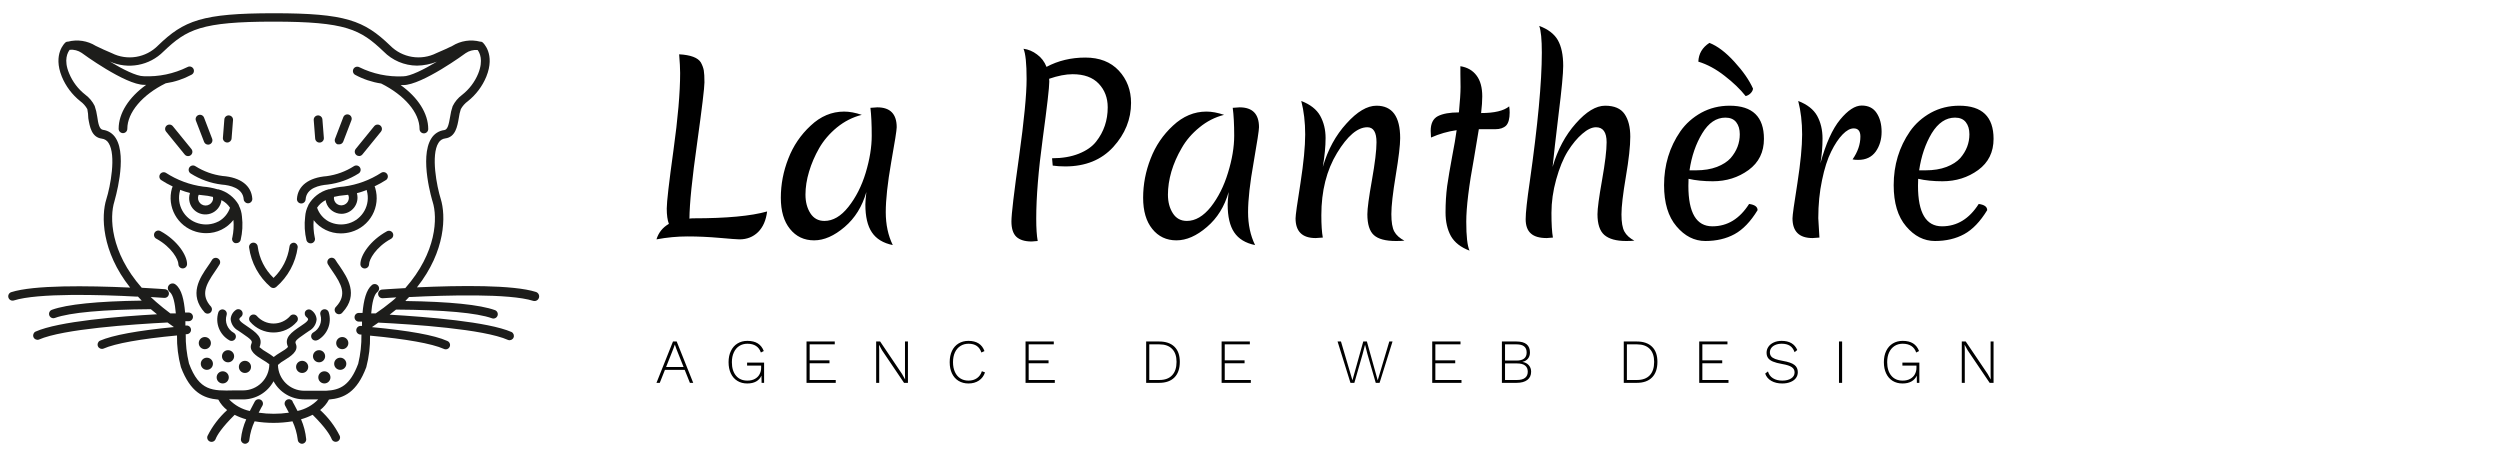
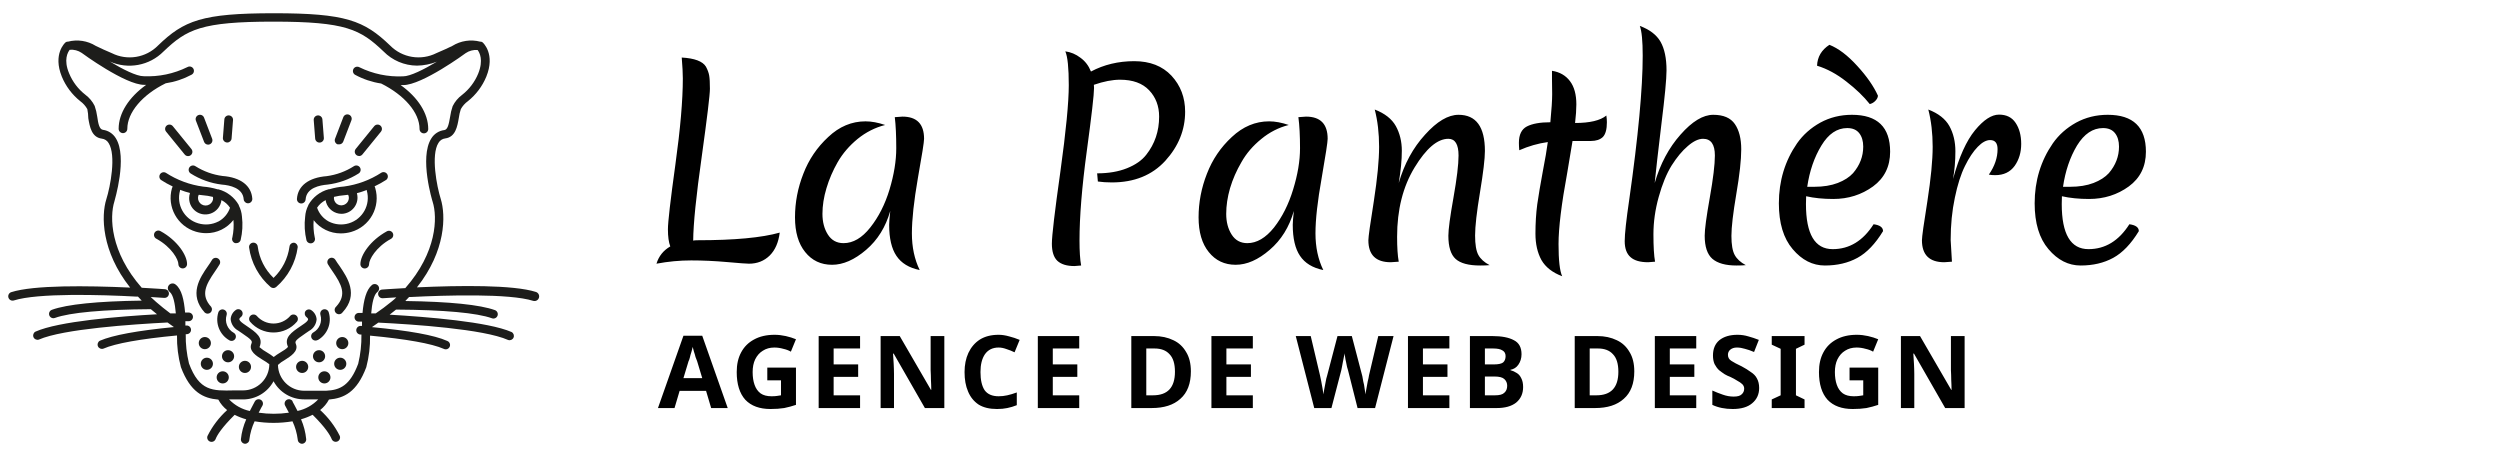
<svg xmlns="http://www.w3.org/2000/svg" width="488" height="90" viewBox="0 0 122.628 22.616" version="1.1" id="svg387">
  <defs id="defs384">
    <linearGradient data-v-fde0c5aa="" gradientTransform="scale(1.110483,0.9005087)" id="03eee680-b084-463f-ac63-5d4db96cf555" x1="3.754" y1="14.281" x2="86.341" y2="14.281" gradientUnits="userSpaceOnUse">
      <stop data-v-fde0c5aa="" offset="0%" stop-color="#B4373D" stop-opacity="1" id="stop504" />
      <stop data-v-fde0c5aa="" offset="100%" stop-color="#B23ACB" stop-opacity="1" id="stop506" />
    </linearGradient>
    <style id="style511">.cls-1{fill:#1d1d1b}</style>
  </defs>
  <g id="layer1">
-     <g data-v-fde0c5aa="" id="dff727ea-c914-4c1d-9325-86d683f65698" fill="#000000" transform="matrix(0.8005197,0,0,0.8005197,31.57589,-0.6987292)">
+     <g data-v-fde0c5aa="" id="dff727ea-c914-4c1d-9325-86d683f65698" fill="#000000" transform="matrix(0.8917326,0,0,0.8917326,31.50475,-0.923113)">
      <path d="m 1.54,14.59 v 0 0 Q 1.41,14.25 1.41,13.65 v 0 0 q 0,-0.6 0.41,-3.56 v 0 0 Q 2.23,7.14 2.23,5.35 v 0 0 Q 2.23,4.93 2.17,4.2 v 0 0 Q 3.23,4.26 3.5,4.7 v 0 0 q 0.14,0.26 0.18,0.49 v 0 0 q 0.04,0.23 0.04,0.73 v 0 0 q 0,0.49 -0.45,3.73 v 0 0 Q 2.81,12.89 2.8,14.27 v 0 0 q 0.07,-0.02 0.25,-0.02 v 0 0 q 3.03,0 4.51,-0.42 v 0 0 q -0.1,0.81 -0.55,1.26 v 0 0 q -0.46,0.45 -1.14,0.45 v 0 0 q -0.2,0 -1.21,-0.09 v 0 0 Q 3.64,15.36 2.69,15.36 v 0 0 q -0.95,0 -1.91,0.18 v 0 0 q 0.19,-0.62 0.76,-0.95 z m 9.21,-4.64 v 0 0 q -0.4,0.7 -0.62,1.44 v 0 0 Q 9.91,12.12 9.91,12.8 v 0 0 q 0,0.67 0.3,1.14 v 0 0 q 0.3,0.47 0.86,0.47 v 0 0 q 0.79,0 1.47,-0.86 v 0 0 q 0.69,-0.87 1.06,-2.09 v 0 0 q 0.37,-1.23 0.37,-2.27 v 0 0 q 0,-1.04 -0.08,-1.71 v 0 0 q 0.33,-0.03 0.42,-0.03 v 0 0 q 1.19,0 1.19,1.22 v 0 0 q 0,0.26 -0.34,2.16 v 0 0 q -0.33,1.9 -0.33,3.04 v 0 0 q 0,1.14 0.43,2.02 v 0 0 q -0.88,-0.18 -1.28,-0.78 v 0 0 q -0.4,-0.59 -0.4,-1.71 v 0 0 q 0,-0.2 0.06,-0.76 v 0 0 q -0.38,1.33 -1.33,2.14 v 0 0 q -0.96,0.82 -1.87,0.82 v 0 0 q -0.92,0 -1.48,-0.7 v 0 0 Q 8.4,14.21 8.4,12.99 v 0 0 q 0,-1.23 0.46,-2.4 v 0 0 Q 9.31,9.42 10.23,8.57 v 0 0 q 0.91,-0.86 2.05,-0.86 v 0 0 q 0.49,0 1.08,0.2 v 0 0 q -0.83,0.21 -1.52,0.77 v 0 0 Q 11.16,9.24 10.75,9.95 Z M 24.84,5.7 v 0 l 0.01,0.17 v 0 q 0,0.53 -0.4,3.48 v 0 0 q -0.4,2.94 -0.4,4.92 v 0 0 q 0,0.88 0.09,1.37 v 0 0 q -0.34,0.03 -0.37,0.03 v 0 0 q -0.63,0 -0.94,-0.29 v 0 0 q -0.3,-0.29 -0.3,-0.94 v 0 0 q 0,-0.65 0.47,-3.98 v 0 0 q 0.46,-3.32 0.46,-4.74 v 0 0 q 0,-1.42 -0.19,-1.86 v 0 0 q 0.45,0.06 0.83,0.35 v 0 0 q 0.39,0.28 0.58,0.76 v 0 0 Q 25.75,4.4 27.06,4.4 v 0 0 q 1.3,0 2.05,0.8 v 0 0 q 0.75,0.81 0.75,1.98 v 0 0 q 0,1.5 -1.09,2.7 v 0 0 q -1.09,1.19 -2.94,1.19 v 0 0 q -0.42,0 -0.77,-0.05 v 0 l -0.04,-0.45 v 0 q 0.94,0 1.64,-0.28 v 0 0 q 0.7,-0.28 1.06,-0.74 v 0 0 q 0.71,-0.9 0.71,-2.1 v 0 0 Q 28.43,6.58 27.88,6 V 6 6 Q 27.33,5.42 26.28,5.42 v 0 0 q -0.63,0 -1.44,0.28 z m 8.12,4.25 v 0 0 q -0.41,0.7 -0.63,1.44 v 0 0 q -0.21,0.73 -0.21,1.41 v 0 0 q 0,0.67 0.3,1.14 v 0 0 q 0.3,0.47 0.86,0.47 v 0 0 q 0.78,0 1.47,-0.86 v 0 0 q 0.68,-0.87 1.05,-2.09 v 0 0 q 0.38,-1.23 0.38,-2.27 v 0 0 q 0,-1.04 -0.09,-1.71 v 0 0 q 0.34,-0.03 0.42,-0.03 v 0 0 q 1.19,0 1.19,1.22 v 0 0 q 0,0.26 -0.33,2.16 v 0 0 q -0.34,1.9 -0.34,3.04 v 0 0 q 0,1.14 0.43,2.02 v 0 0 q -0.88,-0.18 -1.28,-0.78 v 0 0 q -0.4,-0.59 -0.4,-1.71 v 0 0 q 0,-0.2 0.06,-0.76 v 0 0 q -0.38,1.33 -1.33,2.14 v 0 0 q -0.95,0.82 -1.87,0.82 v 0 0 q -0.92,0 -1.48,-0.7 v 0 0 Q 30.6,14.21 30.6,12.99 v 0 0 q 0,-1.23 0.46,-2.4 v 0 0 q 0.45,-1.17 1.37,-2.02 v 0 0 q 0.92,-0.86 2.05,-0.86 v 0 0 q 0.49,0 1.08,0.2 v 0 0 q -0.83,0.21 -1.51,0.77 v 0 0 Q 33.36,9.24 32.96,9.95 Z M 46.35,9.34 v 0 0 q 0,0.64 -0.27,2.27 v 0 0 q -0.27,1.63 -0.27,2.38 v 0 0 q 0,0.74 0.18,1.07 v 0 0 q 0.18,0.33 0.62,0.56 v 0 0 q -0.19,0.02 -0.52,0.02 v 0 0 q -0.95,0 -1.35,-0.36 v 0 0 Q 44.34,14.92 44.34,14 v 0 0 q 0,-0.52 0.28,-2.09 v 0 0 Q 44.9,10.33 44.9,9.59 v 0 0 q 0,-0.92 -0.56,-0.92 v 0 0 q -0.9,0 -1.86,1.58 v 0 0 q -0.96,1.58 -0.96,3.81 v 0 0 q 0,0.88 0.09,1.37 v 0 0 q -0.37,0.03 -0.44,0.03 v 0 0 q -1.23,0 -1.23,-1.21 v 0 0 q 0,-0.28 0.3,-2.15 v 0 0 q 0.29,-1.88 0.29,-2.99 v 0 0 q 0,-1.12 -0.24,-2.05 v 0 0 q 0.83,0.32 1.16,0.91 v 0 0 q 0.33,0.6 0.33,1.36 v 0 0 q 0,0.76 -0.17,1.77 v 0 0 q 0.46,-1.58 1.45,-2.66 v 0 0 Q 44.04,7.35 44.9,7.35 v 0 0 q 1.45,0 1.45,1.99 z m 6.71,-1.58 v 0 0 q 0,0.58 -0.22,0.81 v 0 0 q -0.23,0.22 -0.66,0.22 v 0 h -1.01 v 0 q -0.06,0.37 -0.29,1.74 v 0 0 q -0.48,2.6 -0.48,3.93 v 0 0 q 0,1.33 0.2,1.77 v 0 0 q -0.8,-0.3 -1.14,-0.89 v 0 0 q -0.33,-0.6 -0.33,-1.45 v 0 0 q 0,-0.86 0.1,-1.62 v 0 0 q 0.11,-0.76 0.3,-1.78 v 0 0 q 0.2,-1.03 0.28,-1.64 v 0 0 q -0.8,0.11 -1.57,0.45 v 0 0 Q 48.22,9.07 48.22,8.89 v 0 0 q 0,-0.67 0.44,-0.9 v 0 0 q 0.45,-0.23 1.29,-0.23 v 0 0 q 0.1,-1.04 0.1,-1.55 v 0 0 q 0,-0.51 -0.01,-0.82 v 0 0 q 0,-0.31 0,-0.46 v 0 0 q 0.64,0.1 0.99,0.57 v 0 0 q 0.35,0.46 0.35,1.28 v 0 0 q 0,0.42 -0.07,1.02 v 0 0 q 1.22,0 1.72,-0.41 v 0 0 q 0.03,0.2 0.03,0.37 z m 2.63,3.34 v 0 q 0.46,-1.58 1.42,-2.66 v 0 0 q 0.96,-1.09 1.8,-1.09 v 0 0 q 0.84,0 1.19,0.51 v 0 0 q 0.35,0.51 0.35,1.39 v 0 0 q 0,0.87 -0.27,2.45 v 0 0 q -0.27,1.59 -0.27,2.31 v 0 0 q 0,0.72 0.18,1.05 v 0 0 q 0.18,0.33 0.61,0.56 v 0 0 q -0.18,0.02 -0.51,0.02 v 0 0 q -0.9,0 -1.33,-0.37 v 0 0 Q 58.44,14.9 58.44,14 v 0 0 q 0,-0.52 0.28,-2.09 v 0 0 Q 59,10.33 59,9.59 v 0 0 Q 59,8.67 58.35,8.67 v 0 0 q -0.38,0 -0.84,0.4 v 0 0 q -0.46,0.39 -0.89,1.07 v 0 0 q -0.42,0.68 -0.71,1.73 v 0 0 q -0.29,1.04 -0.29,2.05 v 0 0 q 0,1.02 0.09,1.51 v 0 0 q -0.34,0.03 -0.38,0.03 v 0 0 q -0.66,0 -0.97,-0.28 v 0 0 Q 54.04,14.9 54.04,14.3 v 0 0 q 0,-0.59 0.25,-2.29 v 0 0 Q 55.03,6.8 55.03,4.1 v 0 0 q 0,-1.22 -0.16,-1.64 v 0 0 q 0.81,0.3 1.14,0.87 v 0 0 q 0.33,0.58 0.33,1.58 v 0 0 q 0,0.7 -0.28,2.94 v 0 0 q -0.27,2.24 -0.37,3.25 z M 66.28,8.08 v 0 0 q -0.84,0 -1.42,0.96 v 0 0 q -0.59,0.97 -0.78,2.27 v 0 h 0.39 v 0 q 0.74,0 1.29,-0.21 v 0 0 q 0.54,-0.21 0.84,-0.54 v 0 0 Q 67.16,9.91 67.16,9.1 v 0 0 q 0,-0.46 -0.22,-0.74 v 0 0 Q 66.72,8.08 66.28,8.08 Z m 1.97,5.67 v 0 q -0.64,1.05 -1.41,1.47 v 0 0 q -0.77,0.42 -1.79,0.42 v 0 0 q -1.01,0 -1.77,-0.9 v 0 0 q -0.76,-0.89 -0.76,-2.52 v 0 0 q 0,-1.85 1,-3.3 v 0 0 q 0.49,-0.7 1.28,-1.14 v 0 0 q 0.79,-0.43 1.74,-0.43 v 0 0 q 2.1,0 2.1,2.03 v 0 0 q 0,1.22 -0.94,1.91 v 0 0 q -0.95,0.69 -2.19,0.69 v 0 0 q -0.83,0 -1.49,-0.15 v 0 0 q -0.01,0.14 -0.01,0.43 v 0 0 q 0,2.48 1.47,2.48 v 0 0 q 1.38,0 2.25,-1.37 v 0 0 q 0.52,0.07 0.52,0.38 z M 67.97,6.3 v 0 0 q -0.01,0.15 -0.15,0.29 v 0 0 q -0.13,0.13 -0.3,0.17 v 0 0 Q 67.02,6.13 66.23,5.52 v 0 0 Q 65.44,4.9 64.62,4.65 v 0 0 Q 64.65,3.92 65.3,3.5 v 0 0 q 0.74,0.29 1.53,1.16 v 0 0 q 0.79,0.86 1.14,1.64 z m 4.13,4.58 v 0 Q 72.6,9.06 73.31,8.2 v 0 0 q 0.71,-0.86 1.32,-0.86 v 0 0 q 0.61,0 0.91,0.45 v 0 0 q 0.31,0.46 0.31,1.16 v 0 0 q 0,0.7 -0.36,1.21 v 0 0 q -0.37,0.51 -1.07,0.51 v 0 0 q -0.22,0 -0.35,-0.03 v 0 0 q 0.48,-0.69 0.48,-1.4 v 0 0 q 0,-0.5 -0.41,-0.5 v 0 0 q -0.32,0 -0.68,0.37 v 0 0 q -0.37,0.38 -0.7,1.05 v 0 0 q -0.34,0.68 -0.56,1.75 v 0 0 q -0.23,1.08 -0.23,2.33 v 0 0 q 0,0.14 0.07,1.19 v 0 0 q -0.36,0.03 -0.42,0.03 v 0 0 q -1.23,0 -1.23,-1.21 v 0 0 q 0,-0.28 0.3,-2.15 v 0 0 q 0.29,-1.88 0.29,-2.99 v 0 0 q 0,-1.12 -0.24,-2.05 v 0 0 q 0.83,0.32 1.16,0.91 v 0 0 q 0.33,0.6 0.33,1.39 v 0 0 q 0,0.79 -0.13,1.52 z m 8.25,-2.8 v 0 0 q -0.84,0 -1.43,0.96 v 0 0 q -0.58,0.97 -0.77,2.27 v 0 h 0.39 v 0 q 0.74,0 1.29,-0.21 v 0 0 q 0.54,-0.21 0.84,-0.54 v 0 0 Q 81.23,9.91 81.23,9.1 v 0 0 q 0,-0.46 -0.22,-0.74 v 0 0 Q 80.79,8.08 80.35,8.08 Z m 1.97,5.67 v 0 q -0.64,1.05 -1.41,1.47 v 0 0 q -0.77,0.42 -1.79,0.42 v 0 0 q -1.01,0 -1.77,-0.9 v 0 0 q -0.76,-0.89 -0.76,-2.52 v 0 0 q 0,-1.85 1,-3.3 v 0 0 q 0.49,-0.7 1.28,-1.14 v 0 0 q 0.79,-0.43 1.74,-0.43 v 0 0 q 2.1,0 2.1,2.03 v 0 0 q 0,1.22 -0.94,1.91 v 0 0 q -0.95,0.69 -2.19,0.69 v 0 0 q -0.83,0 -1.49,-0.15 v 0 0 q -0.01,0.14 -0.01,0.43 v 0 0 q 0,2.48 1.47,2.48 v 0 0 q 1.38,0 2.25,-1.37 v 0 0 q 0.52,0.07 0.52,0.38 z" id="path501" />
    </g>
    <g data-v-fde0c5aa="" id="dfe8044c-91b6-4966-9038-a63642c35301" stroke="none" fill="url(#03eee680-b084-463f-ac63-5d4db96cf555)" transform="matrix(0.2839613,0,0,0.2839613,-0.7804068,-3.002194)" style="fill:url(#03eee680-b084-463f-ac63-5d4db96cf555)">
      <defs id="defs513">
        <style id="style652">.cls-1{fill:#1d1d1b}</style>
      </defs>
      <path class="cls-1" d="M 44,46.07 V 46 a 5.74,5.74 0 0 0 -3.52,-2.72 h -0.14 a 11.6,11.6 0 0 0 -2.5,-0.47 15.62,15.62 0 0 1 -6.43,-2.38 0.75,0.75 0 0 0 -0.84,1.24 17.29,17.29 0 0 0 2,1.11 c 0,0.1 -0.09,0.2 -0.12,0.31 a 6.09,6.09 0 0 0 4.15,7.51 6.46,6.46 0 0 0 1.78,0.25 5.9,5.9 0 0 0 4.69,-2.28 10.33,10.33 0 0 1 -0.18,3 0.75,0.75 0 0 0 0.47,1 0.76,0.76 0 0 0 0.24,0 0.75,0.75 0 0 0 0.71,-0.51 11.57,11.57 0 0 0 0.23,-4.1 A 4.94,4.94 0 0 0 44,46.07 Z m -4.47,-1.49 a 1.28,1.28 0 0 1 0,0.52 1.314,1.314 0 1 1 -2.53,-0.71 1.27,1.27 0 0 1 0.09,-0.17 l 0.6,0.07 a 10.89,10.89 0 0 1 1.86,0.3 z m 0.94,4.25 a 4.67,4.67 0 0 1 -3.48,0.32 4.59,4.59 0 0 1 -3.14,-5.67 v -0.12 a 15.83,15.83 0 0 0 1.7,0.55 v 0.06 a 2.8,2.8 0 1 0 5.45,1.17 3.86,3.86 0 0 1 1.48,1.32 4.27,4.27 0 0 1 -1.99,2.37 z m 27.1,-5.76 c 0,-0.11 -0.08,-0.2 -0.12,-0.31 a 17.29,17.29 0 0 0 2,-1.11 0.75,0.75 0 0 0 -0.84,-1.24 15.62,15.62 0 0 1 -6.43,2.38 11.59,11.59 0 0 0 -2.52,0.47 H 59.54 A 5.74,5.74 0 0 0 56,46 v 0.05 a 4.94,4.94 0 0 0 -0.54,1.95 11.57,11.57 0 0 0 0.23,4.1 0.75,0.75 0 0 0 0.71,0.51 0.75,0.75 0 0 0 0.72,-1 10.27,10.27 0 0 1 -0.19,-3 5.9,5.9 0 0 0 4.69,2.28 6.46,6.46 0 0 0 1.78,-0.25 6.09,6.09 0 0 0 4.17,-7.57 z m -5.3,1.22 0.6,-0.07 a 1.26,1.26 0 0 1 0.09,0.17 1.3,1.3 0 0 1 -0.89,1.6 1.27,1.27 0 0 1 -1.63,-1.41 10.89,10.89 0 0 1 1.84,-0.29 z M 63,49.15 a 4.67,4.67 0 0 1 -3.48,-0.32 4.27,4.27 0 0 1 -2,-2.38 3.86,3.86 0 0 1 1.48,-1.31 2.84,2.84 0 0 0 0.07,0.37 2.8,2.8 0 0 0 2.69,2 2.8,2.8 0 0 0 2.65,-3.51 v -0.06 a 15.83,15.83 0 0 0 1.7,-0.55 v 0.12 A 4.59,4.59 0 0 1 63,49.15 Z" id="path515" style="fill:#1d1d1b" />
      <path class="cls-1" d="m 46.33,44.89 c -0.16,-2.25 -2,-3.68 -5.15,-3.92 a 11.57,11.57 0 0 1 -4.68,-1.69 0.75,0.75 0 0 0 -0.83,1.25 12.92,12.92 0 0 0 5.4,1.93 c 1.35,0.1 3.63,0.57 3.77,2.53 a 0.75,0.75 0 0 0 0.75,0.7 h 0.05 a 0.75,0.75 0 0 0 0.69,-0.8 z m 12.98,-2.43 a 12.92,12.92 0 0 0 5.4,-1.93 0.75,0.75 0 0 0 -0.83,-1.25 11.58,11.58 0 0 1 -4.69,1.72 c -3.11,0.24 -5,1.67 -5.15,3.92 a 0.75,0.75 0 0 0 0.7,0.8 h 0.05 a 0.75,0.75 0 0 0 0.75,-0.7 C 55.68,43 58,42.57 59.31,42.46 Z M 34.64,37.25 A 0.75,0.75 0 1 0 35.8,36.3 l -3.19,-3.92 a 0.75,0.75 0 1 0 -1.16,0.95 z M 38,35.08 a 0.75,0.75 0 0 0 0.7,0.48 0.75,0.75 0 0 0 0.7,-1 l -1.41,-3.68 a 0.75,0.75 0 1 0 -1.4,0.54 z m 4,0.11 A 0.75,0.75 0 0 0 42.75,34.5 L 43,31.32 A 0.75,0.75 0 0 0 42.31,30.51 0.74,0.74 0 0 0 41.5,31.2 l -0.25,3.19 a 0.75,0.75 0 0 0 0.75,0.8 z" id="path517" style="fill:#1d1d1b" />
      <path class="cls-1" d="m 95.31,61 c -3.9,-1.24 -13.08,-1.13 -20.54,-0.79 5,-6.31 5,-12.41 4.11,-15.28 -0.68,-2.15 -1.73,-7.57 -0.39,-9.68 a 1.56,1.56 0 0 1 1.18,-0.77 c 1.76,-0.23 2.08,-2.06 2.33,-3.52 a 8.38,8.38 0 0 1 0.35,-1.54 4.25,4.25 0 0 1 1.22,-1.37 10.59,10.59 0 0 0 3.18,-4.23 C 88.34,19.91 86.21,17.98 86.12,17.9 A 0.73,0.73 0 0 0 85.84,17.77 H 85.7 a 6.16,6.16 0 0 0 -4.81,0.73 c -0.68,0.33 -1.52,0.73 -2.76,1.25 a 6.88,6.88 0 0 1 -8,-1.32 c -4.5,-4.32 -7.67,-5.57 -20.08,-5.57 -12.41,0 -15.54,1.26 -20,5.57 a 6.88,6.88 0 0 1 -8,1.32 51.69,51.69 0 0 1 -2.76,-1.25 6.16,6.16 0 0 0 -4.81,-0.73 h -0.14 a 0.73,0.73 0 0 0 -0.28,0.13 c -0.09,0.08 -2.22,2 -0.63,5.92 a 10.59,10.59 0 0 0 3.18,4.23 4.26,4.26 0 0 1 1.22,1.37 A 8.4,8.4 0 0 1 18,31 c 0.25,1.47 0.56,3.29 2.33,3.52 a 1.56,1.56 0 0 1 1.18,0.77 c 1.34,2.11 0.29,7.53 -0.39,9.68 -0.91,2.87 -0.87,9 4.11,15.28 C 17.77,59.91 8.59,59.8 4.69,61.04 a 0.751,0.751 0 0 0 0.46,1.43 c 4.09,-1.3 15,-1 21.18,-0.66 h 0.25 l 0.65,0.69 c -7.68,0.11 -12.89,0.64 -15.5,1.58 a 0.75,0.75 0 1 0 0.51,1.41 c 2.58,-0.93 8.3,-1.45 16.56,-1.51 0.35,0.3 0.71,0.59 1.07,0.88 -6.47,0.36 -17,1.21 -21,3 a 0.75,0.75 0 0 0 0.6,1.37 c 4.17,-1.83 16.18,-2.64 22.22,-2.95 l 1,0.72 0.1,0.07 C 26.5,67.68 22.2,68.47 20,69.43 a 0.75,0.75 0 0 0 0.6,1.37 c 2.07,-0.91 6.45,-1.69 12.72,-2.28 A 19.94,19.94 0 0 0 34,74 c 1.63,4.32 3.86,5.38 6.46,5.6 a 5.67,5.67 0 0 0 1.52,1.81 15.18,15.18 0 0 0 -3.39,4.47 0.75,0.75 0 0 0 1.4,0.54 c 0.27,-0.7 1.08,-2 3.29,-4.19 a 10.86,10.86 0 0 0 2,0.78 11.32,11.32 0 0 0 -0.92,3.43 0.75,0.75 0 0 0 0.71,0.79 0.75,0.75 0 0 0 0.75,-0.71 10.34,10.34 0 0 1 0.91,-3.17 19.89,19.89 0 0 0 6.54,0 10.5,10.5 0 0 1 0.91,3.17 0.75,0.75 0 0 0 0.75,0.71 0.75,0.75 0 0 0 0.71,-0.79 11.32,11.32 0 0 0 -0.89,-3.44 10.86,10.86 0 0 0 2,-0.78 c 2.21,2.19 3,3.49 3.29,4.19 a 0.75,0.75 0 0 0 1.4,-0.54 15.18,15.18 0 0 0 -3.39,-4.47 5.67,5.67 0 0 0 1.52,-1.81 c 2.6,-0.22 4.83,-1.27 6.45,-5.59 a 19.92,19.92 0 0 0 0.65,-5.45 c 6.27,0.59 10.66,1.37 12.72,2.28 a 0.75,0.75 0 1 0 0.6,-1.37 c -2.22,-1 -6.6,-1.77 -13,-2.38 l 0.8,-0.56 0.31,-0.22 c 6,0.3 18.2,1.11 22.42,3 a 0.75,0.75 0 0 0 0.6,-1.37 c -4.06,-1.78 -14.61,-2.62 -21.07,-3 q 0.57,-0.43 1.11,-0.88 c 8.28,0.05 14,0.57 16.59,1.51 a 0.75,0.75 0 0 0 0.51,-1.41 c -2.6,-0.94 -7.81,-1.47 -15.5,-1.58 l 0.65,-0.69 h 0.25 c 6.15,-0.31 17.09,-0.64 21.18,0.66 A 0.805,0.805 0 0 0 95.31,61 Z m -42,18.91 a 0.75,0.75 0 1 0 -1.3,0.75 c 0.16,0.27 0.39,0.7 0.64,1.2 a 18.15,18.15 0 0 1 -5.22,0 c 0.35,-0.71 0.63,-1.19 0.64,-1.2 a 0.75,0.75 0 1 0 -1.3,-0.75 c 0,0.06 -0.42,0.73 -0.87,1.66 a 7,7 0 0 1 -3.58,-2 h 2.43 a 6,6 0 0 0 5.25,-3.14 6,6 0 0 0 5.29,3.13 h 2.43 a 7,7 0 0 1 -3.58,2 C 53.69,80.66 53.31,80 53.27,79.93 Z m 17.1,-17.26 -0.08,0.06 c -0.84,0.7 -1.77,1.38 -2.68,2 H 66.87 C 67,63 67.32,61.46 67.94,61 A 0.762,0.762 0 0 0 67,59.8 c -1,0.83 -1.44,2.64 -1.63,4.83 h -0.61 a 0.73,0.73 0 0 0 -0.77,0.73 0.75,0.75 0 0 0 0.73,0.77 h 0.56 v 0.74 H 65.1 a 0.76,0.76 0 0 0 -0.81,0.68 0.75,0.75 0 0 0 0.68,0.81 h 0.21 a 20,20 0 0 1 -0.56,5.05 c -1.41,3.75 -3.1,4.54 -5.55,4.66 h -3.78 a 4.54,4.54 0 0 1 -4.53,-4.46 5.51,5.51 0 0 1 1.16,-0.84 c 1,-0.64 2.47,-1.52 1.93,-2.79 -0.19,-0.44 -0.06,-0.65 1.66,-1.82 l 0.63,-0.43 a 2.48,2.48 0 0 0 1.3,-2 2.08,2.08 0 0 0 -0.95,-1.6 0.74,0.74 0 0 0 -1,0.22 0.76,0.76 0 0 0 0.21,1 c 0.08,0.06 0.26,0.23 0.27,0.37 0.01,0.14 -0.17,0.41 -0.66,0.75 l -0.62,0.43 c -1.63,1.1 -2.91,2 -2.2,3.57 -0.08,0.25 -0.89,0.74 -1.33,1 A 10.22,10.22 0 0 0 50.03,72.24 10.22,10.22 0 0 0 48.9,71.47 7.46,7.46 0 0 1 47.57,70.54 C 48.28,68.87 46.99,68 45.37,66.89 l -0.62,-0.43 c -0.48,-0.34 -0.66,-0.61 -0.66,-0.75 0,-0.14 0.18,-0.31 0.26,-0.37 a 0.75,0.75 0 0 0 -0.81,-1.26 2.08,2.08 0 0 0 -0.95,1.6 2.48,2.48 0 0 0 1.3,2 l 0.63,0.43 c 1.73,1.17 1.85,1.38 1.66,1.82 -0.54,1.28 0.89,2.15 1.93,2.79 a 10.47,10.47 0 0 1 1.16,0.77 4.54,4.54 0 0 1 -4.54,4.52 h -1.56 c -3.72,0.09 -6,0.14 -7.78,-4.66 A 20.07,20.07 0 0 1 34.83,68.3 h 0.21 a 0.753,0.753 0 1 0 -0.13,-1.5 h -0.14 v -0.74 h 0.56 a 0.75,0.75 0 0 0 0,-1.5 h -0.61 c -0.19,-2.19 -0.58,-4 -1.63,-4.83 A 0.818,0.818 0 1 0 32.06,61 c 0.62,0.49 0.91,2 1.06,3.71 h -0.95 c -0.85,-0.64 -1.7,-1.31 -2.48,-2 a 0.73,0.73 0 0 0 -0.15,-0.14 c -0.26,-0.23 -0.52,-0.46 -0.76,-0.69 l 2.33,0.15 h 0.06 a 0.751,0.751 0 0 0 0.06,-1.5 c 0,0 -1.57,-0.12 -4,-0.25 -5.44,-6.19 -5.58,-12.2 -4.72,-14.92 0,-0.08 2.33,-7.62 0.23,-10.93 A 3.07,3.07 0 0 0 20.54,33 c -0.62,-0.08 -0.82,-1 -1,-2.29 A 9.51,9.51 0 0 0 19.1,28.87 5.37,5.37 0 0 0 17.47,26.92 9,9 0 0 1 14.69,23.25 c -1,-2.36 -0.23,-3.66 0.1,-4.08 a 3.19,3.19 0 0 1 2.07,0.54 c 0.07,0.06 7.52,5.52 10.79,5.52 H 28 c -3,2.15 -4.76,4.9 -4.76,7.59 a 0.75,0.75 0 0 0 1.5,0 c 0,-2.81 2.6,-5.89 6.63,-7.86 a 13.71,13.71 0 0 0 4.48,-1.49 0.75,0.75 0 1 0 -0.73,-1.31 15.48,15.48 0 0 1 -7.56,1.58 c -1.25,0 -3.64,-1.21 -5.86,-2.55 A 8.3,8.3 0 0 0 31,19.46 c 4,-3.82 6.49,-5.15 19,-5.15 12.51,0 15,1.34 19,5.15 a 8.18,8.18 0 0 0 5.77,2.45 9.77,9.77 0 0 0 3.44,-0.68 c -2.21,1.33 -4.6,2.53 -5.84,2.53 a 15.48,15.48 0 0 1 -7.56,-1.58 0.75,0.75 0 0 0 -0.73,1.31 13.72,13.72 0 0 0 4.51,1.51 c 4,2 6.63,5 6.63,7.86 a 0.75,0.75 0 0 0 1.5,0 c 0,-2.7 -1.77,-5.45 -4.76,-7.59 h 0.44 c 3.27,0 10.72,-5.46 10.79,-5.52 a 3.19,3.19 0 0 1 2.06,-0.54 c 0.33,0.43 1.05,1.73 0.1,4.08 a 9,9 0 0 1 -2.78,3.67 5.37,5.37 0 0 0 -1.63,1.95 9.49,9.49 0 0 0 -0.44,1.84 c -0.23,1.33 -0.42,2.21 -1,2.29 a 3.07,3.07 0 0 0 -2.25,1.45 c -2.11,3.31 0.2,10.86 0.23,10.93 0.87,2.73 0.72,8.74 -4.72,14.92 -2.39,0.13 -4,0.25 -4,0.25 a 0.751,0.751 0 0 0 0.06,1.5 h 0.06 l 2.33,-0.15 c -0.21,0.23 -0.52,0.47 -0.8,0.71 z" id="path519" style="fill:#1d1d1b" />
      <path class="cls-1" d="m 64.77,37.53 a 0.75,0.75 0 0 0 0.58,-0.28 l 3.19,-3.92 a 0.75,0.75 0 1 0 -1.16,-0.95 l -3.19,3.92 a 0.75,0.75 0 0 0 0.58,1.22 z m -3.7,-2.02 a 0.74,0.74 0 0 0 0.27,0 0.75,0.75 0 0 0 0.7,-0.48 l 1.41,-3.68 a 0.75,0.75 0 1 0 -1.4,-0.54 l -1.41,3.68 a 0.75,0.75 0 0 0 0.43,1.02 z M 58,35.2 a 0.75,0.75 0 0 0 0.69,-0.81 L 58.44,31.2 a 0.752,0.752 0 0 0 -1.5,0.12 l 0.25,3.19 A 0.75,0.75 0 0 0 58,35.2 Z" id="path521" style="fill:#1d1d1b" />
      <circle class="cls-1" cx="38.13" cy="69.84" r="1.05" id="circle523" style="fill:#1d1d1b" />
      <circle class="cls-1" cx="38.48" cy="73.41" r="1.05" id="circle525" style="fill:#1d1d1b" />
      <circle class="cls-1" cx="41.22" cy="75.76" r="1.05" id="circle527" style="fill:#1d1d1b" />
      <circle class="cls-1" cx="42.14" cy="72.11" r="1.05" id="circle529" style="fill:#1d1d1b" />
      <circle class="cls-1" cx="45.06" cy="73.95" r="1.05" id="circle531" style="fill:#1d1d1b" />
      <circle class="cls-1" cx="61.87" cy="69.84" r="1.05" id="circle533" style="fill:#1d1d1b" />
      <circle class="cls-1" cx="61.52" cy="73.41" r="1.05" id="circle535" style="fill:#1d1d1b" />
      <circle class="cls-1" cx="58.78" cy="75.76" r="1.05" id="circle537" style="fill:#1d1d1b" />
      <circle class="cls-1" cx="57.86" cy="72.11" r="1.05" id="circle539" style="fill:#1d1d1b" />
      <circle class="cls-1" cx="54.94" cy="73.95" r="1.05" id="circle541" style="fill:#1d1d1b" />
      <path class="cls-1" d="m 53.56,52.5 a 0.75,0.75 0 0 0 -0.81,0.69 9.21,9.21 0 0 1 -2.75,5.39 9.16,9.16 0 0 1 -2.73,-5.4 0.752,0.752 0 0 0 -1.5,0.12 11,11 0 0 0 3.73,6.86 0.75,0.75 0 0 0 0.47,0.17 0.75,0.75 0 0 0 0.47,-0.17 11,11 0 0 0 3.73,-6.86 0.75,0.75 0 0 0 -0.61,-0.8 z m -13.19,2.7 a 0.75,0.75 0 0 0 -1,0.27 c -0.2,0.35 -0.46,0.72 -0.73,1.11 -1.34,1.94 -3.36,4.88 -0.51,8 a 0.75,0.75 0 0 0 1.1,-1 c -1.89,-2.05 -0.93,-3.82 0.64,-6.1 0.29,-0.43 0.57,-0.83 0.79,-1.21 A 0.75,0.75 0 0 0 40.37,55.2 Z m 20.32,0.27 a 0.75,0.75 0 1 0 -1.3,0.75 c 0.22,0.38 0.5,0.78 0.79,1.21 1.57,2.28 2.53,4.05 0.64,6.1 a 0.75,0.75 0 1 0 1.1,1 c 2.85,-3.09 0.83,-6 -0.51,-8 -0.25,-0.34 -0.51,-0.71 -0.72,-1.06 z M 41.89,65 a 0.751,0.751 0 0 0 -1.43,-0.46 4.13,4.13 0 0 0 1.91,4.82 0.75,0.75 0 0 0 0.75,-1.3 A 2.62,2.62 0 0 1 41.89,65 Z m 15.73,4.33 a 4.13,4.13 0 0 0 1.91,-4.82 0.751,0.751 0 0 0 -1.43,0.46 2.62,2.62 0 0 1 -1.23,3.03 0.75,0.75 0 0 0 0.75,1.3 z m -4.74,-4.18 a 3.83,3.83 0 0 1 -5.77,0 0.766,0.766 0 0 0 -1.16,1 5.32,5.32 0 0 0 8.08,0 0.766,0.766 0 0 0 -1.16,-1 z M 30.51,50.52 a 0.75,0.75 0 1 0 -0.72,1.31 c 2.63,1.45 3.77,3.59 3.77,4.36 a 0.75,0.75 0 0 0 1.5,0 c 0,-1.55 -1.7,-4.1 -4.55,-5.67 z m 40.08,0.3 a 0.75,0.75 0 0 0 -1,-0.3 C 66.72,52.09 65,54.64 65,56.2 a 0.75,0.75 0 0 0 1.5,0 c 0,-0.77 1.14,-2.92 3.77,-4.36 a 0.75,0.75 0 0 0 0.32,-1.02 z" id="path543" style="fill:#1d1d1b" />
    </g>
-     <g data-v-fde0c5aa="" id="5afeb38c-54b7-45cf-8e8f-6e00f7dcb161" fill="#000000" transform="matrix(0.219522,0,0,0.219522,32.14103,15.92117)">
-       <path d="M 7.74,13.02 6.58,10.12 H 2.16 l -1.15,2.9 H 0.27 L 3.96,3.78 h 0.83 l 3.69,9.24 z M 2.42,9.48 H 6.33 L 4.72,5.45 4.38,4.47 H 4.37 L 4.03,5.42 Z M 20.52,8.5 h 3.8 v 4.52 h -0.56 l -0.03,-1.61 v 0 q -0.38,0.84 -1.18,1.3 v 0 0 q -0.81,0.45 -2,0.45 v 0 0 q -1.26,0 -2.2,-0.58 v 0 0 Q 17.4,12 16.89,10.92 v 0 0 Q 16.38,9.84 16.38,8.4 v 0 0 q 0,-1.44 0.53,-2.52 v 0 0 Q 17.43,4.8 18.38,4.22 v 0 0 q 0.95,-0.58 2.21,-0.58 v 0 0 q 1.42,0 2.31,0.56 v 0 0 q 0.9,0.56 1.35,1.71 v 0 L 23.6,6.24 v 0 Q 23.28,5.28 22.52,4.78 v 0 0 q -0.76,-0.5 -1.93,-0.5 v 0 0 q -1.03,0 -1.82,0.5 v 0 0 q -0.78,0.5 -1.21,1.43 v 0 0 Q 17.12,7.14 17.12,8.4 v 0 0 q 0,1.92 0.92,3.02 v 0 0 q 0.92,1.1 2.54,1.1 v 0 0 q 1.01,0 1.71,-0.4 v 0 0 q 0.7,-0.4 1.03,-1.05 v 0 0 q 0.34,-0.65 0.34,-1.4 v 0 -0.51 h -3.14 z m 13.98,3.88 h 5.83 v 0.64 H 33.8 V 3.78 h 6.31 V 4.42 H 34.5 v 3.57 h 4.43 V 8.65 H 34.5 Z m 21.96,-8.6 v 9.24 H 55.59 L 50.69,5.77 50.01,4.54 h -0.02 l 0.05,1.16 v 7.32 H 49.36 V 3.78 h 0.89 l 4.88,7.24 0.7,1.24 L 55.8,11.1 V 3.78 Z m 17.22,6.9 v 0 q -0.39,1.18 -1.36,1.83 v 0 0 q -0.98,0.65 -2.33,0.65 v 0 0 q -1.26,0 -2.22,-0.58 v 0 0 Q 66.82,12 66.3,10.92 v 0 0 Q 65.79,9.84 65.79,8.4 v 0 0 q 0,-1.44 0.51,-2.52 v 0 0 Q 66.82,4.8 67.77,4.22 v 0 0 q 0.96,-0.58 2.2,-0.58 v 0 0 q 2.77,0 3.59,2.28 v 0 l -0.69,0.32 v 0 Q 72.55,5.26 71.84,4.77 v 0 0 Q 71.13,4.28 70.01,4.28 v 0 0 q -1.03,0 -1.82,0.5 v 0 0 q -0.79,0.5 -1.23,1.43 v 0 0 Q 66.53,7.14 66.53,8.4 v 0 0 q 0,1.26 0.43,2.19 v 0 0 q 0.42,0.93 1.2,1.43 v 0 0 q 0.78,0.5 1.83,0.5 v 0 0 q 1.12,0 1.9,-0.55 v 0 0 q 0.78,-0.55 1.09,-1.55 v 0 z m 9.76,1.7 h 5.84 v 0.64 H 82.74 V 3.78 h 6.31 v 0.64 h -5.61 v 3.57 h 4.44 v 0.66 h -4.44 z m 29.16,-8.6 v 0 q 2.21,0 3.41,1.17 v 0 0 q 1.2,1.17 1.2,3.38 v 0 0 q 0,2.27 -1.2,3.48 v 0 0 q -1.2,1.21 -3.41,1.21 v 0 h -2.91 V 3.78 Z m 0.06,8.6 v 0 q 1.85,0 2.83,-1.05 v 0 0 q 0.99,-1.04 0.99,-3 v 0 0 q 0,-1.88 -0.99,-2.89 v 0 0 q -0.98,-1.02 -2.83,-1.02 v 0 h -2.27 v 7.96 z m 14.59,0 h 5.83 v 0.64 h -6.53 V 3.78 h 6.31 v 0.64 h -5.61 v 3.57 h 4.43 v 0.66 h -4.43 z m 30.82,-5.84 -1.86,6.48 h -0.87 l -2.88,-9.24 h 0.76 l 2.56,8.67 2.42,-8.67 h 0.81 l 2.42,8.68 2.59,-8.68 h 0.72 l -2.89,9.24 h -0.86 l -1.87,-6.48 -0.51,-2 h -0.02 z m 16.24,5.84 h 5.84 v 0.64 h -6.54 V 3.78 h 6.32 v 0.64 h -5.62 v 3.57 h 4.44 v 0.66 h -4.44 z m 14.87,0.64 V 3.78 h 3.26 v 0 q 1.52,0 2.27,0.63 v 0 0 q 0.74,0.63 0.74,1.82 v 0 0 q 0,0.81 -0.44,1.37 v 0 0 q -0.44,0.56 -1.25,0.73 v 0 0.01 0 q 0.9,0.14 1.42,0.73 v 0 0 q 0.53,0.59 0.53,1.46 v 0 0 q 0,1.19 -0.85,1.84 v 0 0 q -0.85,0.65 -2.42,0.65 v 0 z m 0.7,-4.98 h 2.58 v 0 q 2.25,0 2.25,-1.81 v 0 0 q 0,-1.81 -2.25,-1.81 v 0 h -2.58 z m 0,4.34 h 2.7 v 0 q 1.18,0 1.78,-0.48 v 0 0 q 0.6,-0.48 0.6,-1.37 v 0 0 q 0,-0.91 -0.6,-1.38 v 0 0 q -0.6,-0.47 -1.78,-0.47 v 0 h -2.7 z m 29.44,-8.6 v 0 q 2.22,0 3.41,1.17 v 0 0 q 1.2,1.17 1.2,3.38 v 0 0 q 0,2.27 -1.2,3.48 v 0 0 q -1.19,1.21 -3.41,1.21 v 0 h -2.91 V 3.78 Z m 0.06,8.6 v 0 q 1.85,0 2.84,-1.05 v 0 0 q 0.98,-1.04 0.98,-3 v 0 0 q 0,-1.88 -0.98,-2.89 v 0 0 q -0.99,-1.02 -2.84,-1.02 v 0 h -2.27 v 7.96 z m 14.59,0 h 5.84 v 0.64 h -6.54 V 3.78 h 6.31 v 0.64 h -5.61 v 3.57 h 4.44 v 0.66 h -4.44 z m 17.72,-8.74 v 0 q 2.61,0 3.49,2.04 v 0 l -0.6,0.49 v 0 q -0.35,-0.99 -1.05,-1.44 v 0 0 q -0.69,-0.45 -1.82,-0.45 v 0 0 q -0.82,0 -1.42,0.26 v 0 0 q -0.6,0.25 -0.91,0.68 v 0 0 q -0.32,0.44 -0.32,0.98 v 0 0 q 0,0.53 0.27,0.88 v 0 0 q 0.26,0.35 0.9,0.6 v 0 0 q 0.64,0.24 1.76,0.44 v 0 0 q 1.8,0.31 2.56,0.9 v 0 0 q 0.75,0.58 0.75,1.62 v 0 0 q 0,0.74 -0.43,1.32 v 0 0 q -0.43,0.57 -1.22,0.88 v 0 0 q -0.8,0.32 -1.82,0.32 v 0 0 q -1.45,0 -2.45,-0.58 v 0 0 Q 248.37,12 248.01,10.95 v 0 l 0.62,-0.48 v 0 q 0.28,1 1.12,1.52 v 0 0 q 0.85,0.53 2.1,0.53 v 0 0 q 1.2,0 1.96,-0.49 v 0 0 q 0.77,-0.49 0.77,-1.35 v 0 0 q 0,-0.74 -0.63,-1.17 v 0 0 q -0.62,-0.44 -2.16,-0.7 v 0 0 q -1.3,-0.23 -2.06,-0.55 v 0 0 q -0.75,-0.32 -1.08,-0.8 v 0 0 q -0.33,-0.47 -0.33,-1.19 v 0 0 q 0,-0.71 0.41,-1.31 v 0 0 Q 249.14,4.35 249.91,4 v 0 0 q 0.76,-0.36 1.78,-0.36 z m 13.51,0.14 v 9.24 h -0.7 V 3.78 Z m 13.47,4.72 h 3.79 v 4.52 h -0.56 l -0.02,-1.61 v 0 q -0.38,0.84 -1.19,1.3 v 0 0 q -0.8,0.45 -1.99,0.45 v 0 0 q -1.26,0 -2.21,-0.58 v 0 0 Q 275.55,12 275.04,10.92 v 0 0 Q 274.53,9.84 274.53,8.4 v 0 0 q 0,-1.44 0.52,-2.52 v 0 0 q 0.53,-1.08 1.48,-1.66 v 0 0 q 0.95,-0.58 2.21,-0.58 v 0 0 q 1.41,0 2.31,0.56 v 0 0 q 0.9,0.56 1.34,1.71 v 0 l -0.64,0.33 v 0 q -0.32,-0.96 -1.08,-1.46 v 0 0 q -0.77,-0.5 -1.93,-0.5 v 0 0 q -1.04,0 -1.82,0.5 v 0 0 q -0.78,0.5 -1.22,1.43 v 0 0 q -0.43,0.93 -0.43,2.19 v 0 0 q 0,1.92 0.92,3.02 v 0 0 q 0.91,1.1 2.54,1.1 v 0 0 q 1,0 1.7,-0.4 v 0 0 q 0.7,-0.4 1.04,-1.05 v 0 0 q 0.34,-0.65 0.34,-1.4 v 0 -0.51 h -3.14 z m 20.37,-4.72 v 9.24 h -0.87 l -4.9,-7.25 -0.68,-1.23 h -0.02 l 0.04,1.16 v 7.32 h -0.67 V 3.78 h 0.88 l 4.89,7.24 0.7,1.24 -0.03,-1.16 V 3.78 Z" id="path548" />
-     </g>
+     <text xml:space="preserve" style="font-style:normal;font-variant:normal;font-weight:normal;font-stretch:normal;font-size:4.951px;font-family:sans-serif;-inkscape-font-specification:'sans-serif, Normal';font-variant-ligatures:normal;font-variant-caps:normal;font-variant-numeric:normal;font-variant-east-asian:normal;letter-spacing:0.265px;fill:#000000;stroke-width:0.266" x="32.274" y="20.015" id="text244">
+       <tspan id="tspan242" style="font-style:normal;font-variant:normal;font-weight:bold;font-stretch:normal;font-size:4.951px;font-family:sans-serif;-inkscape-font-specification:'sans-serif Bold';font-variant-ligatures:normal;font-variant-caps:normal;font-variant-numeric:normal;font-variant-east-asian:normal;fill:#000000;stroke-width:0.266" x="32.274" y="20.015">AGENCE DE WEB DESIGN</tspan>
+     </text>
  </g>
</svg>
